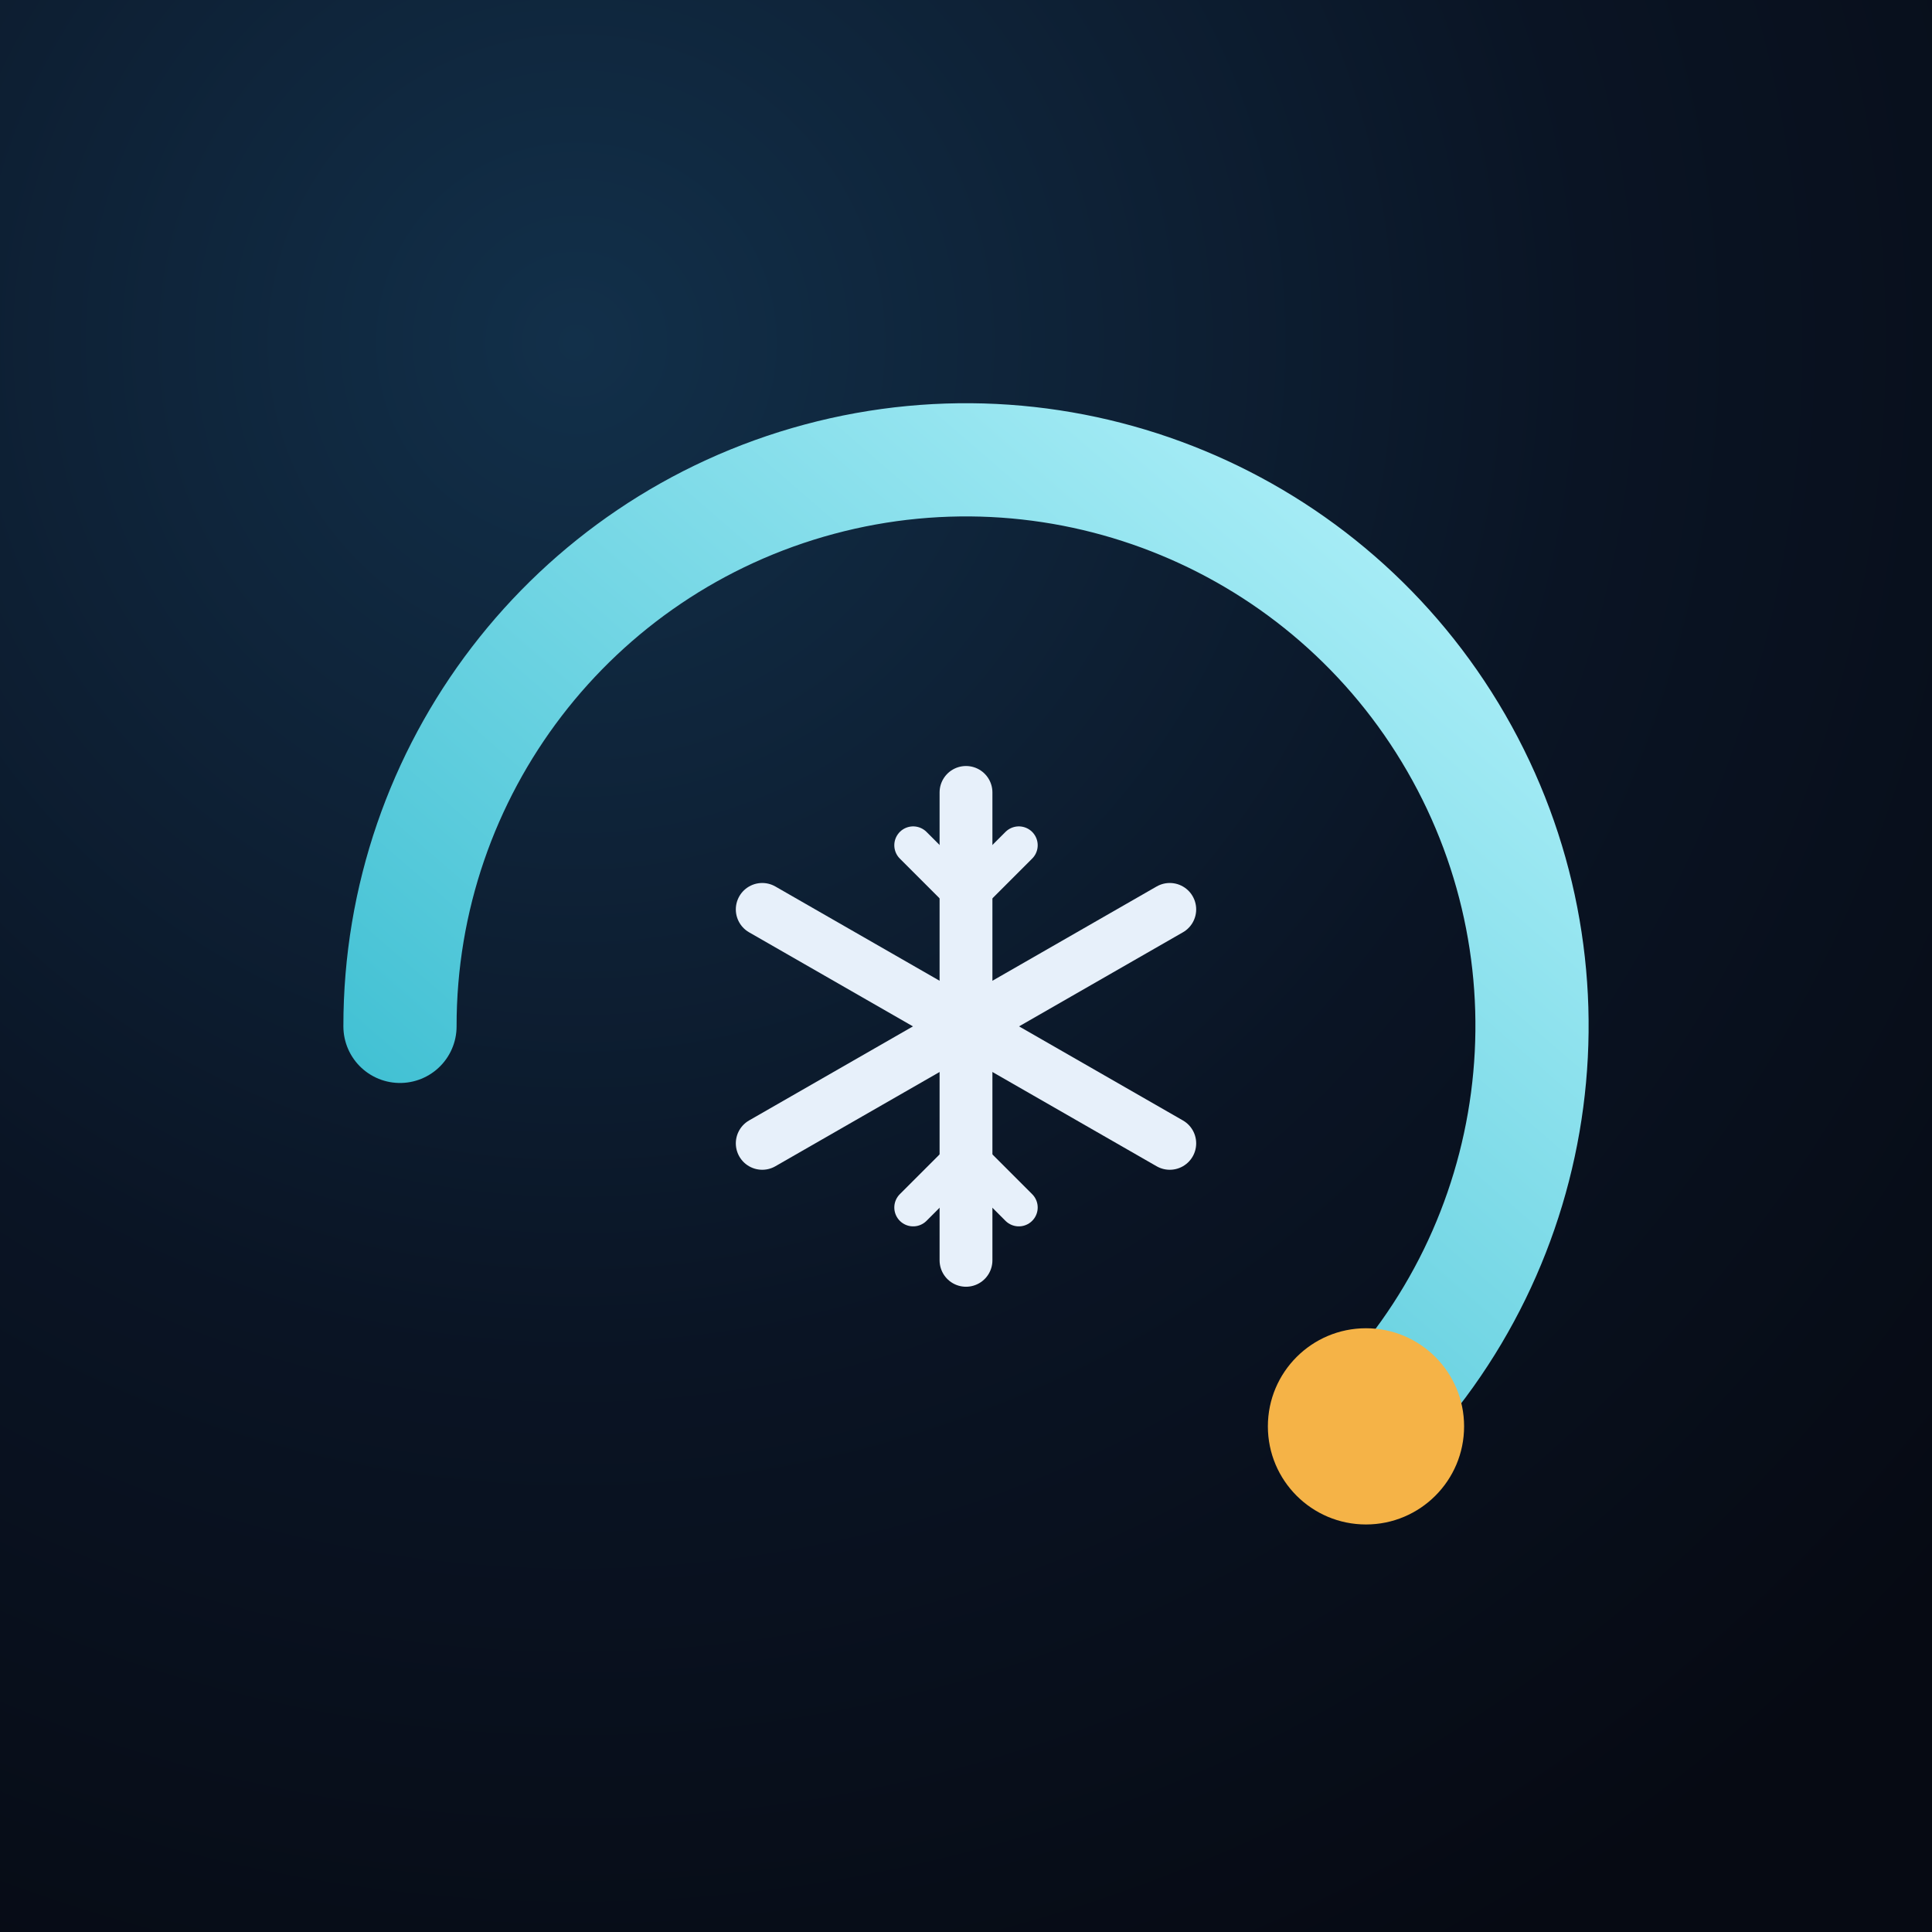
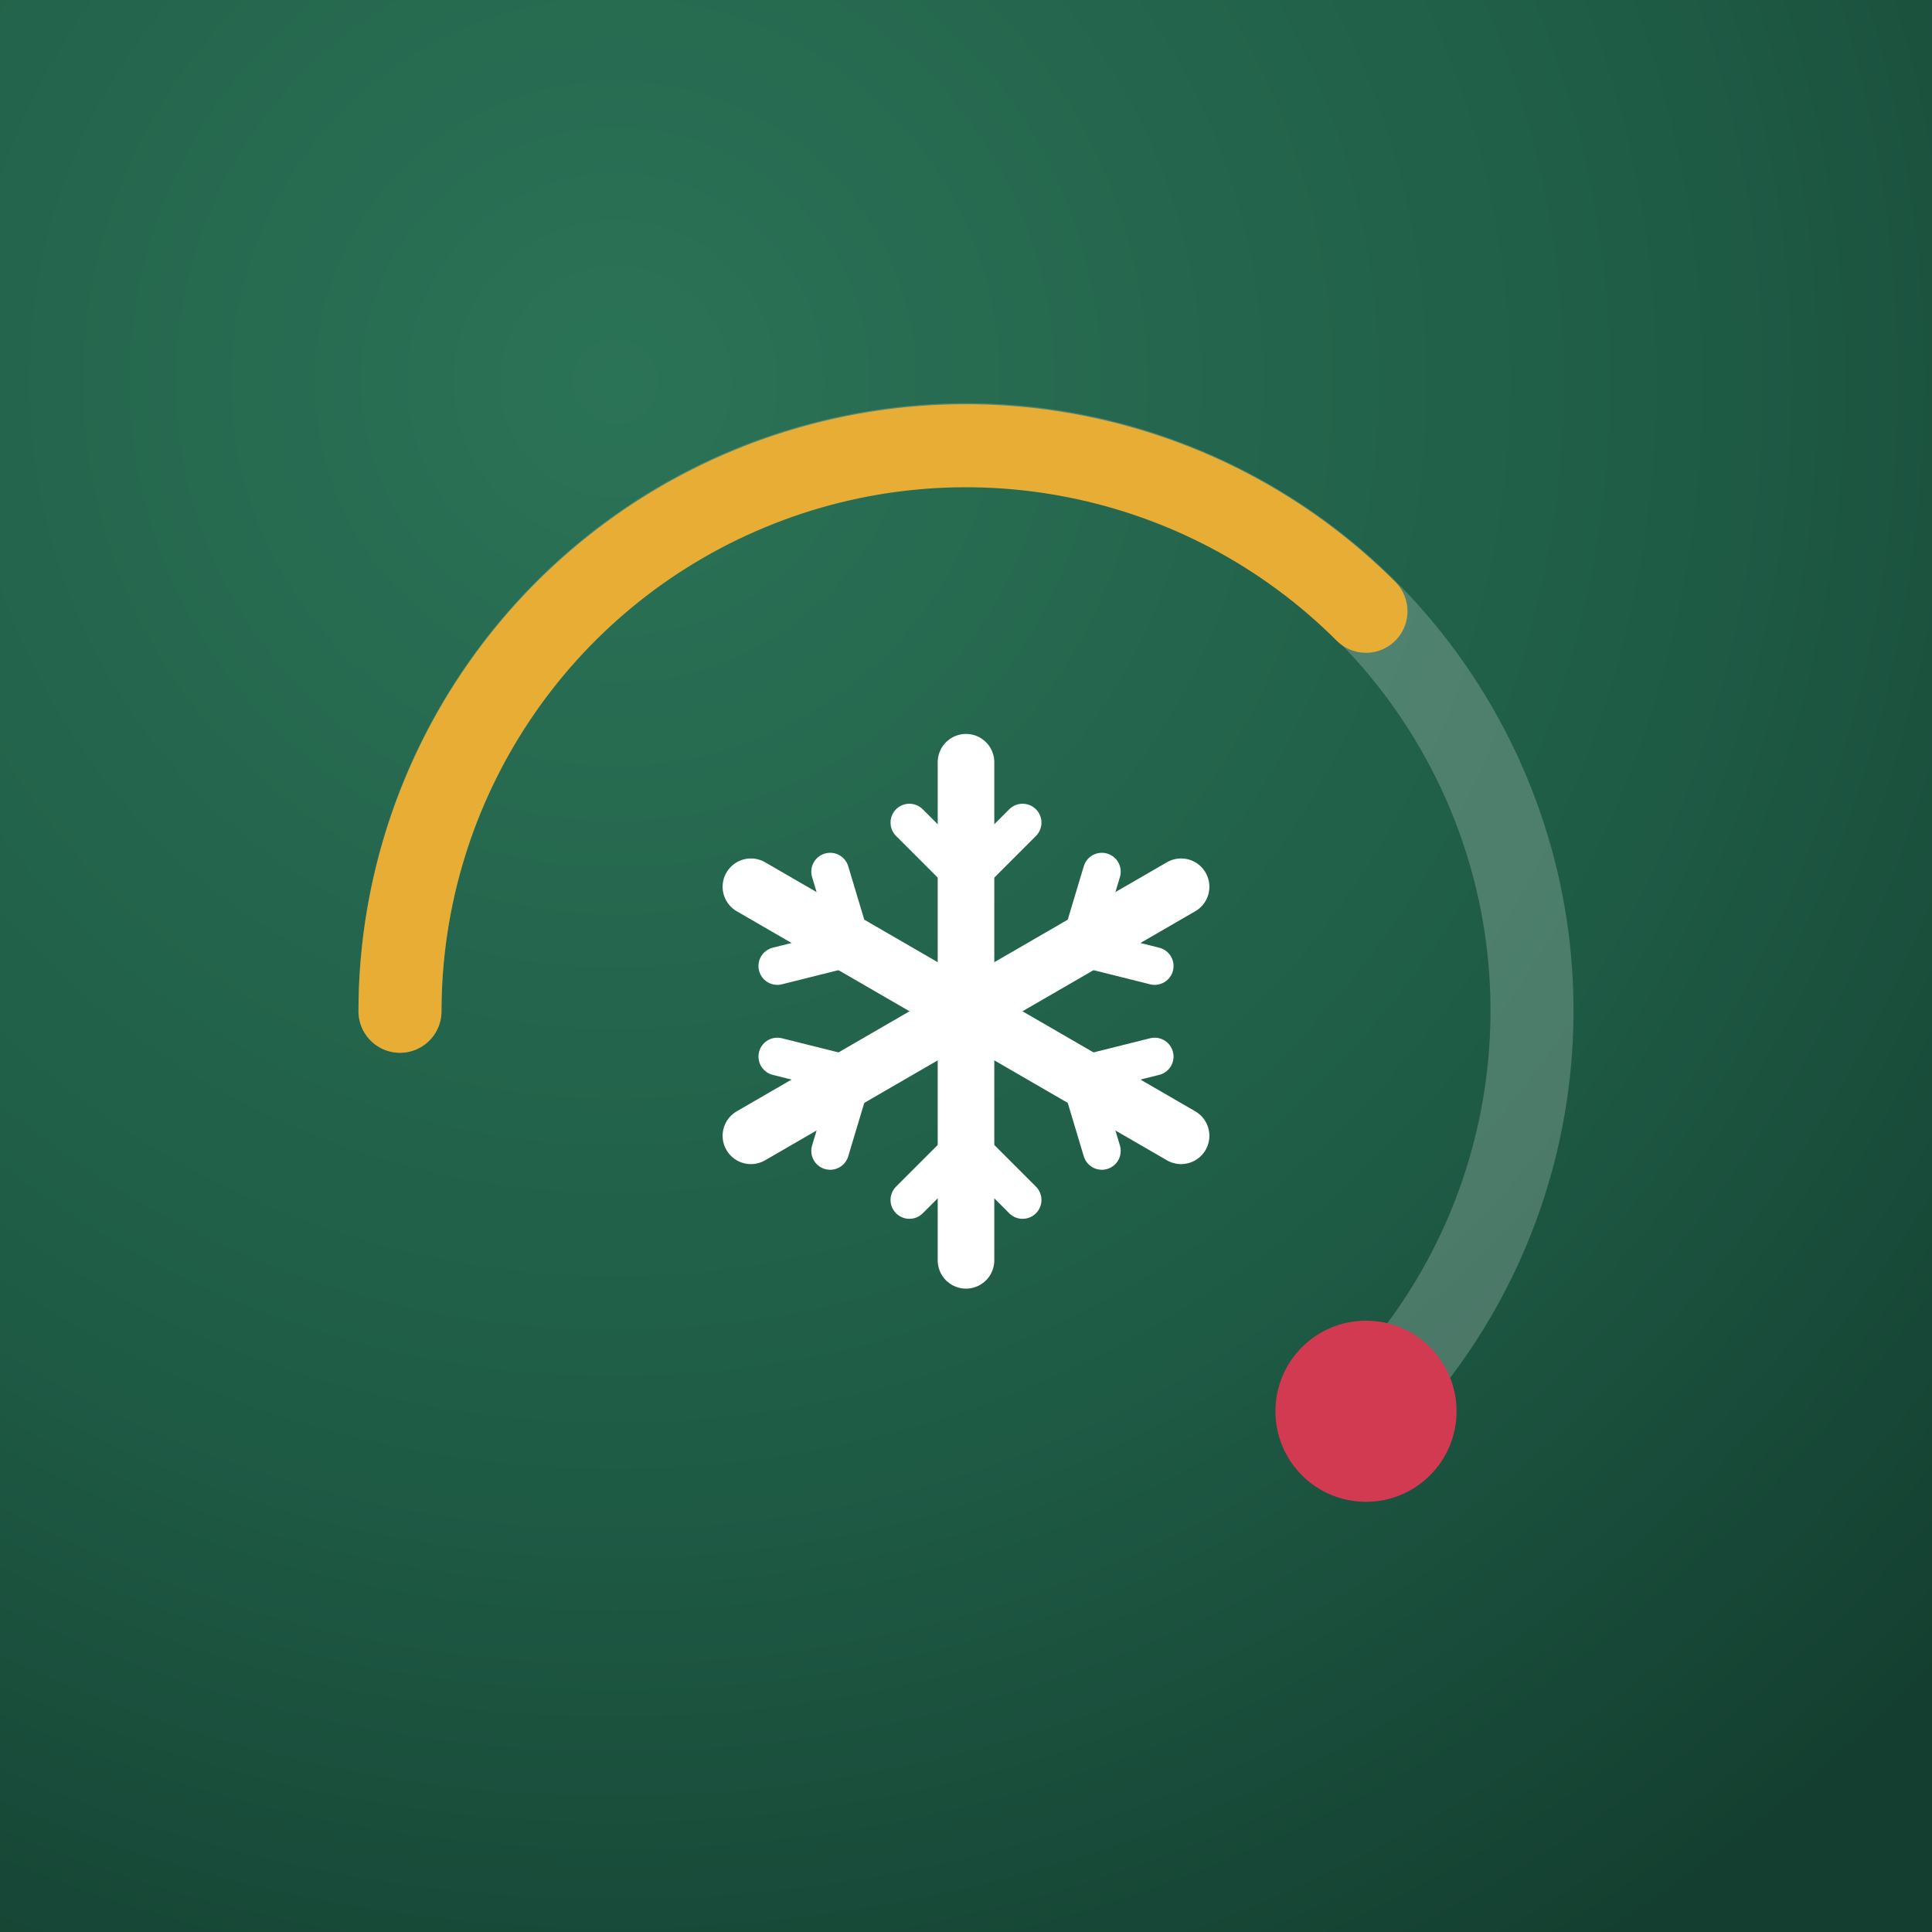
<svg xmlns="http://www.w3.org/2000/svg" viewBox="0 0 512 512">
  <defs>
-     <radialGradient id="bg" cx="30%" cy="18%" r="95%">
-       <stop offset="0" stop-color="#12304a" />
-       <stop offset="0.55" stop-color="#0a1424" />
-       <stop offset="1" stop-color="#060a13" />
+     <radialGradient id="bg" cx="32%" cy="20%" r="95%">
+       <stop offset="0" stop-color="#2b7357" />
+       <stop offset="0.6" stop-color="#1e5b45" />
+       <stop offset="1" stop-color="#143f30" />
    </radialGradient>
-     <linearGradient id="ice" x1="0" y1="1" x2="1" y2="0">
-       <stop offset="0" stop-color="#2bb7cc" />
-       <stop offset="1" stop-color="#b6f3fb" />
-     </linearGradient>
  </defs>
  <rect width="512" height="512" fill="url(#bg)" />
-   <g transform="translate(256 272)">
-     <path d="M -150 0 A 150 150 0 1 1 106 106" fill="none" stroke="url(#ice)" stroke-width="30" stroke-linecap="round" />
-     <circle cx="106" cy="106" r="26" fill="#f5b347" />
-     <g stroke="#e7f0fa" stroke-width="14" stroke-linecap="round">
-       <line x1="0" y1="-62" x2="0" y2="62" />
-       <line x1="-54" y1="-31" x2="54" y2="31" />
-       <line x1="-54" y1="31" x2="54" y2="-31" />
+   <g transform="translate(256 268)">
+     <path d="M -150 0 A 150 150 0 1 1 106 106" fill="none" stroke="#f3f6f3" stroke-opacity="0.22" stroke-width="22" stroke-linecap="round" />
+     <path d="M -150 0 A 150 150 0 0 1 106 -106" fill="none" stroke="#e7ad35" stroke-width="22" stroke-linecap="round" />
+     <circle cx="106" cy="106" r="24" fill="#d23a52" />
+     <g stroke="#ffffff" stroke-width="15" stroke-linecap="round">
+       <line x1="0" y1="-66" x2="0" y2="66" />
+       <line x1="-57" y1="-33" x2="57" y2="33" />
+       <line x1="-57" y1="33" x2="57" y2="-33" />
    </g>
-     <g stroke="#e7f0fa" stroke-width="10" stroke-linecap="round" fill="none">
-       <polyline points="-14,-48 0,-34 14,-48" />
-       <polyline points="-14,48 0,34 14,48" />
+     <g stroke="#ffffff" stroke-width="10" stroke-linecap="round" stroke-linejoin="round" fill="none">
+       <polyline points="-15,-50 0,-35 15,-50" />
+       <polyline points="-15,50 0,35 15,50" />
+       <polyline points="-50,-12 -30,-17 -36,-37" transform="rotate(0)" />
+       <polyline points="50,12 30,17 36,37" />
+       <polyline points="-36,37 -30,17 -50,12" />
+       <polyline points="36,-37 30,-17 50,-12" />
    </g>
  </g>
</svg>
